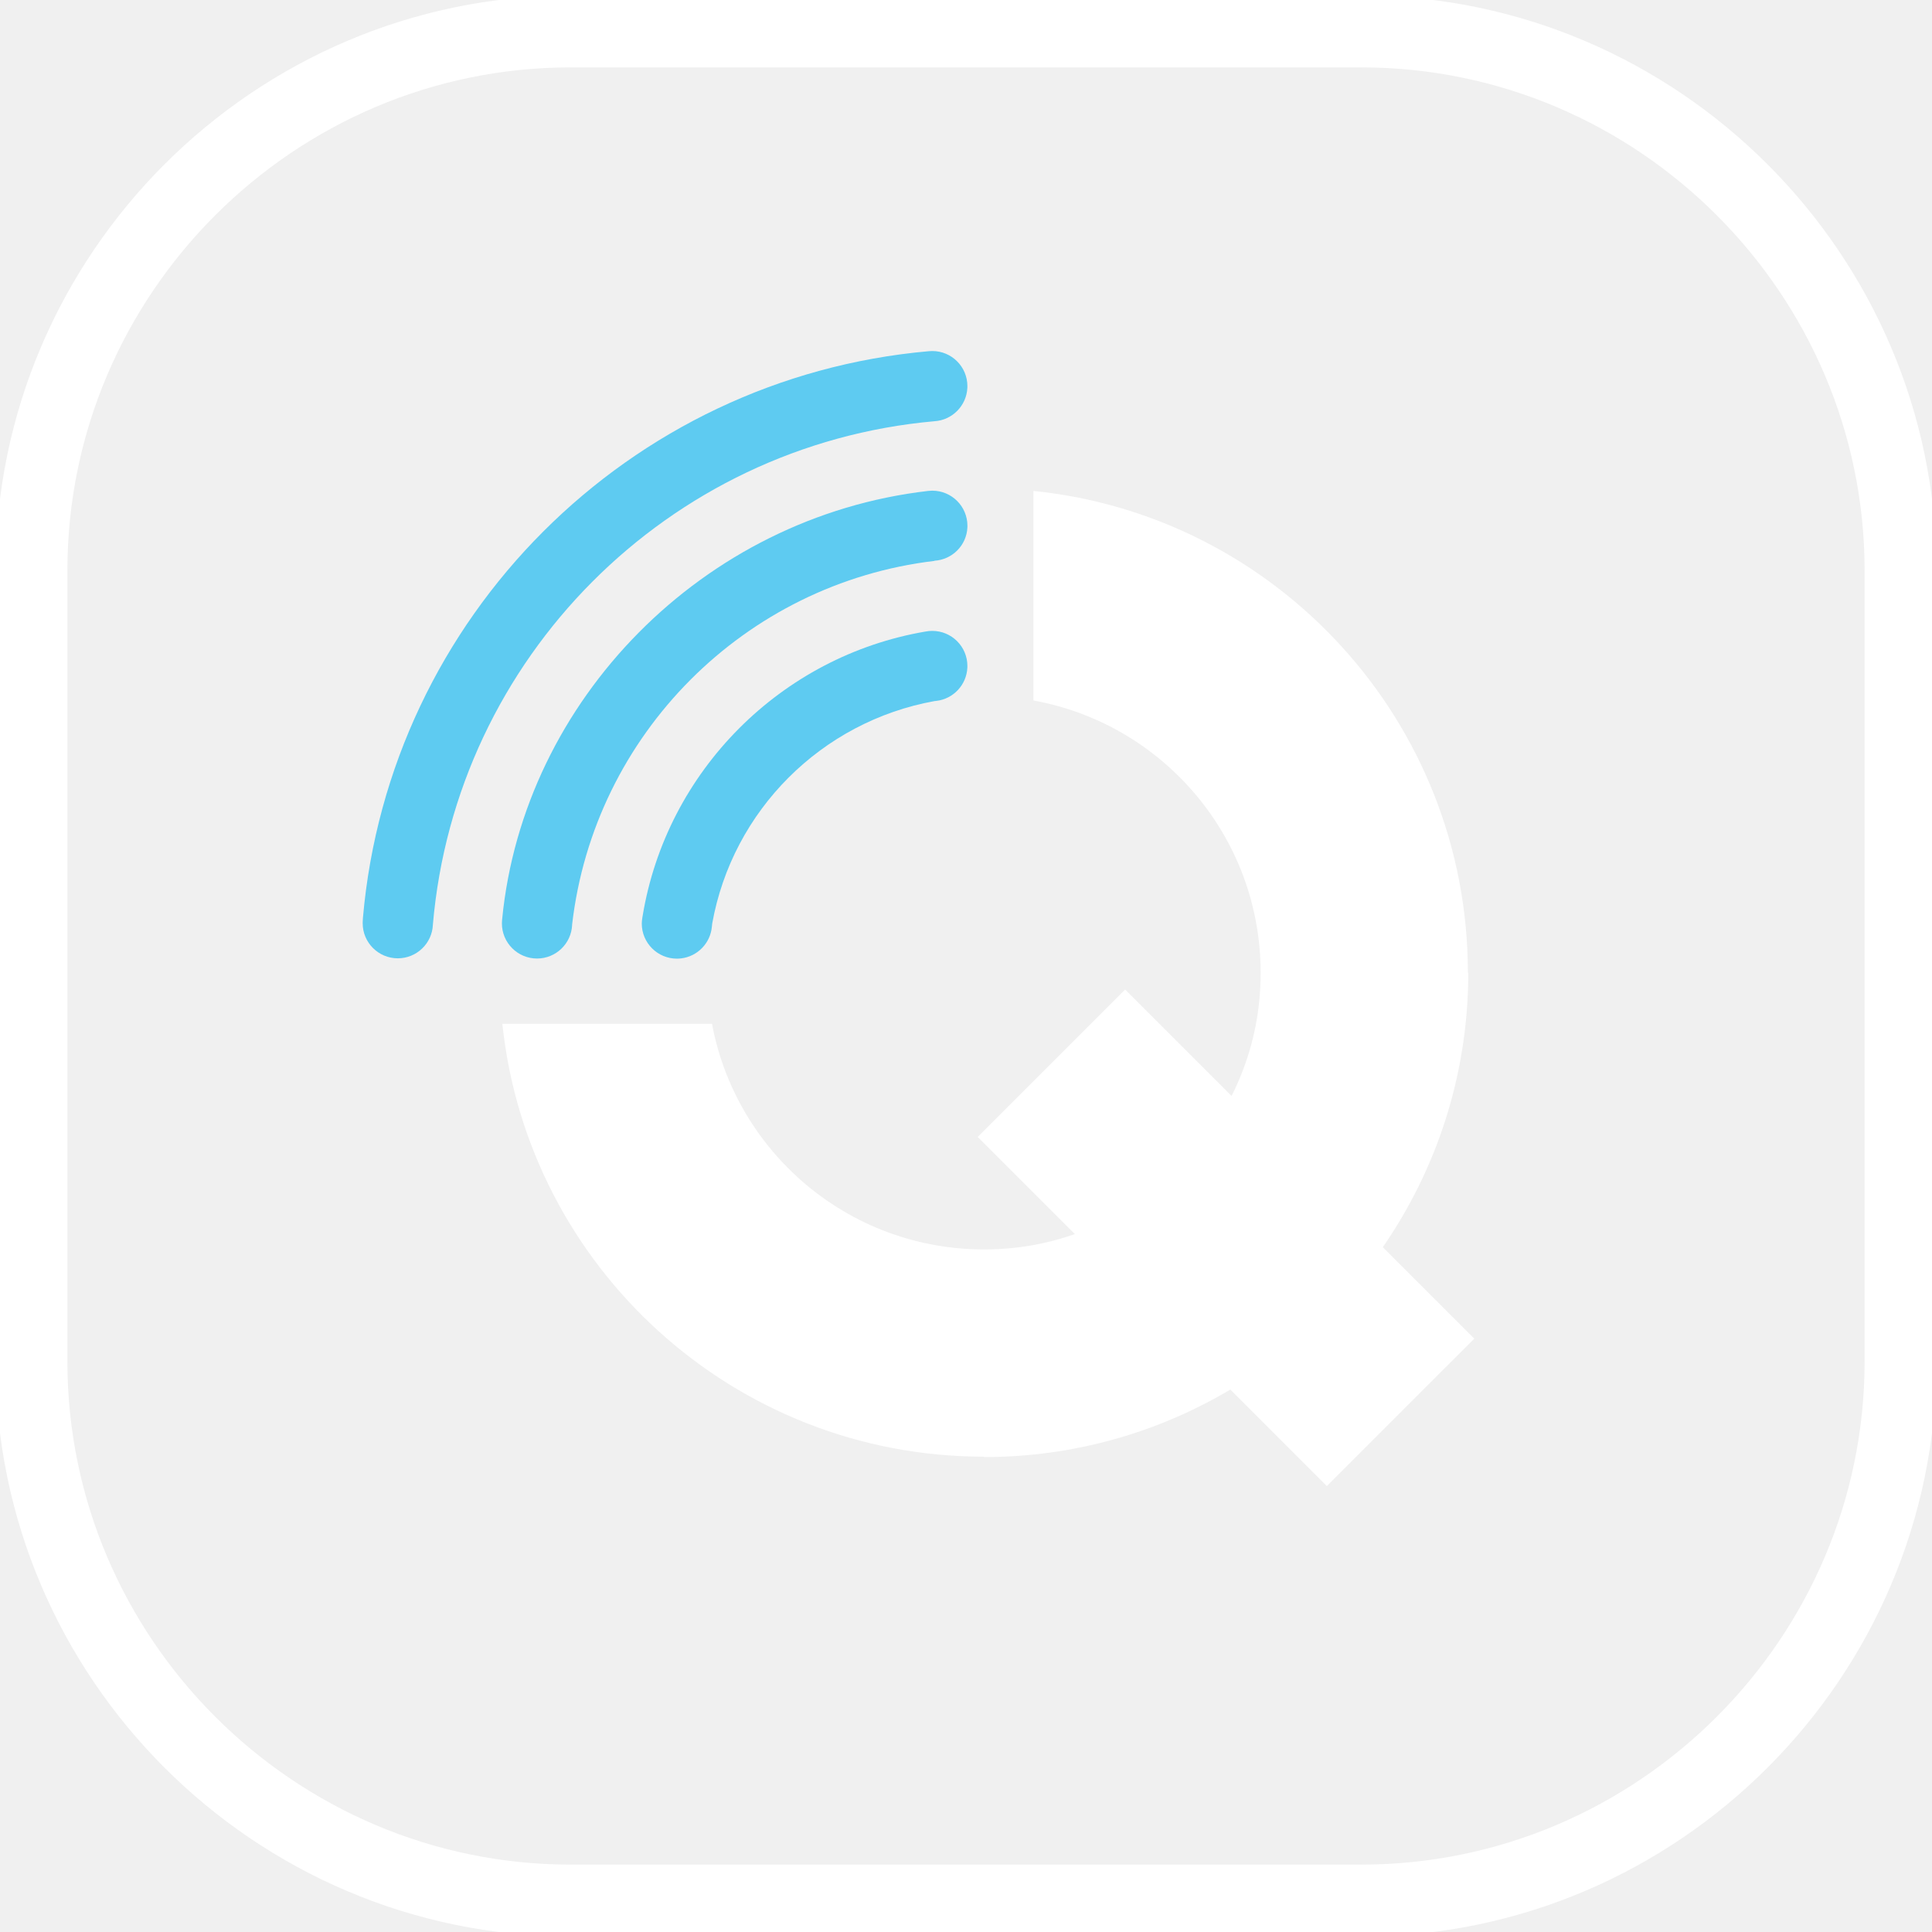
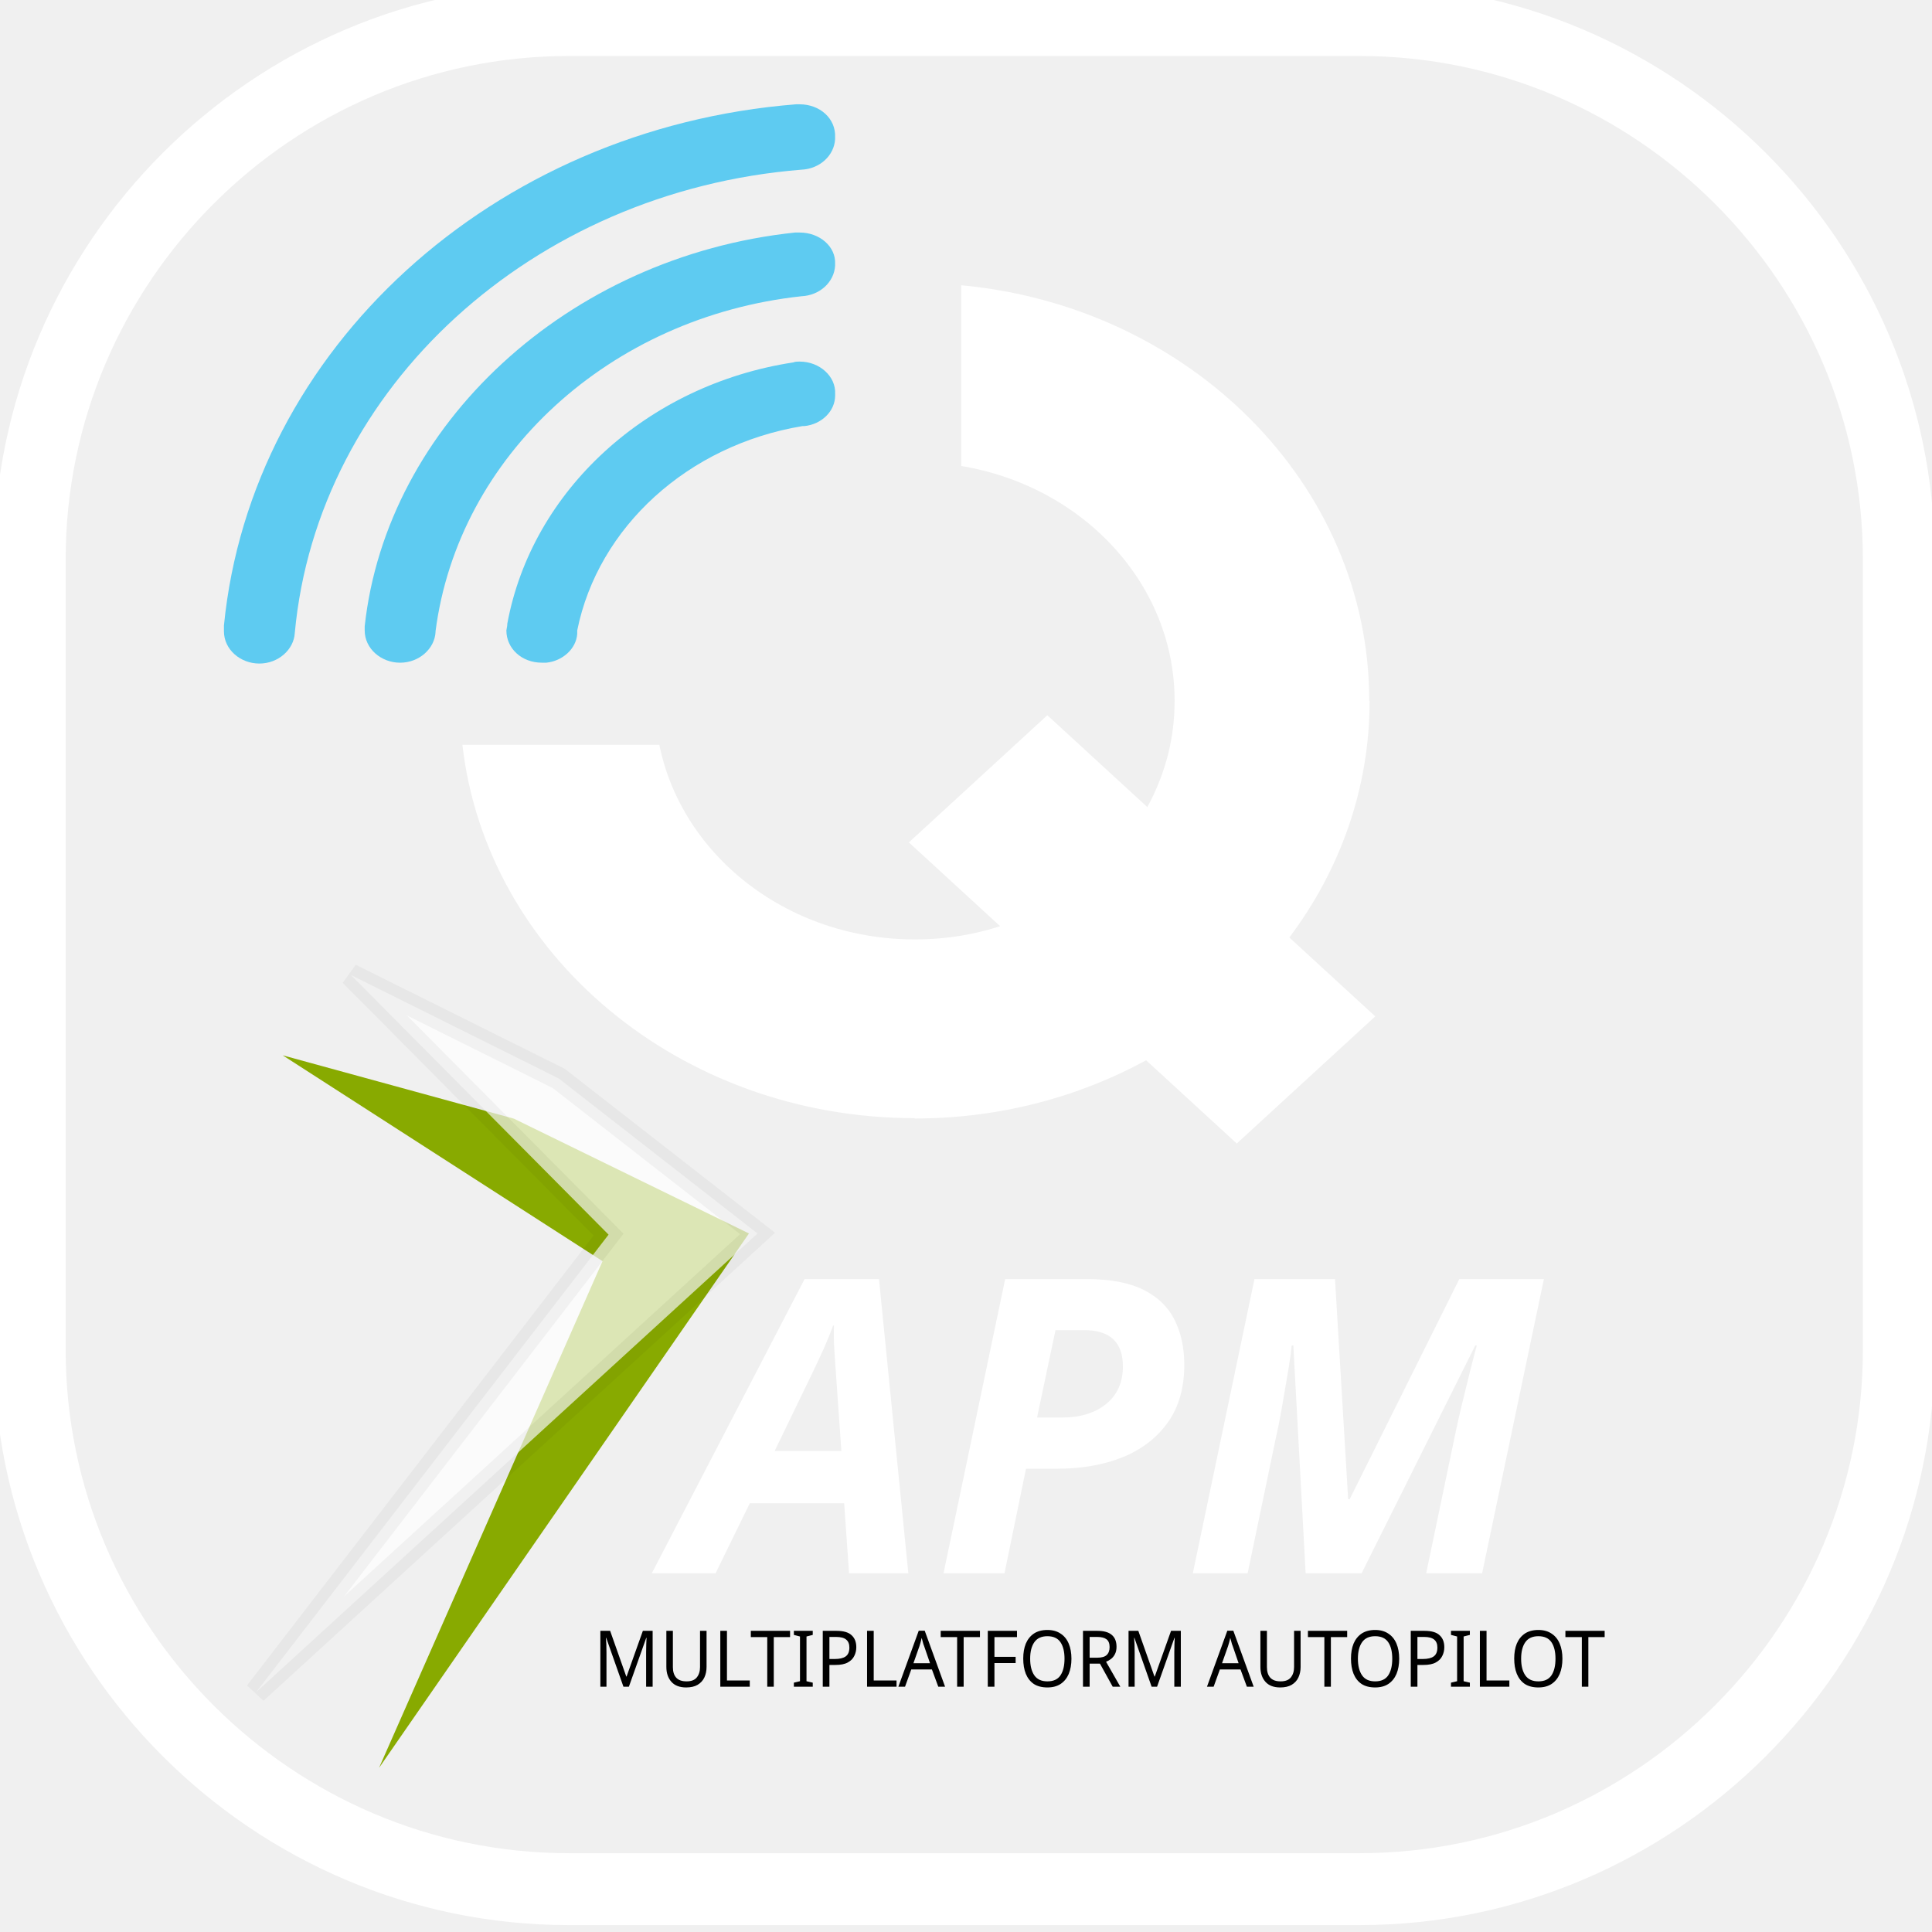
- <svg xmlns="http://www.w3.org/2000/svg" version="1.1" id="Layer_1" x="0px" y="0px" viewBox="0 0 215 215" style="enable-background:new 0 0 215 215;" xml:space="preserve">
-   <style type="text/css">
+ <svg xmlns="http://www.w3.org/2000/svg" version="1.1" id="Layer_1" x="0px" y="0px" width="215" height="215" viewBox="0 0 215 215" xml:space="preserve">
+   <defs id="defs4552" />
+   <style type="text/css" id="style4537">
	.st0{fill:#FFFFFF;}
- 	.st1{fill:#5ECBF1;}
- 	.st2{fill:none;stroke:#FFFFFF;stroke-width:8;stroke-miterlimit:10;}
+ 	.st1{fill:#4B2C6D;stroke:#FFFFFF;stroke-width:3;stroke-miterlimit:10;}
+ 	.st2{fill:#5ECBF1;}
</style>
-   <path class="st0" d="M164.063,148.971l-10.179-10.179c5.993-8.679,9.511-19.197,9.511-30.54h-0.044  c0-27.905-21.19-50.857-48.345-53.617v23.318c15.334,2.768,26.72,16.891,25.137,33.349c-0.364,3.787-1.443,7.384-3.088,10.66  l-11.846-11.846l-16.406,16.406l10.812,10.812c-2.239,0.785-4.59,1.32-7.02,1.557c-16.415,1.601-30.514-9.699-33.36-24.959H55.903  c2.84,27.071,25.752,48.171,53.597,48.171v0.044c10.015,0,19.385-2.745,27.417-7.511l10.74,10.74L164.063,148.971z" />
-   <path class="st1" d="M103.747,39.064c-0.129,0-0.377,0.018-0.385,0.019c-33.409,2.944-60.044,29.582-62.971,63.031  c-0.002,0.023-0.021,0.329-0.022,0.358c-0.001,0.021-0.009,0.19-0.009,0.264c0,2.159,1.75,3.909,3.909,3.909  c2.097,0,3.808-1.651,3.904-3.723c0,0-0.002-0.001-0.002-0.001c2.546-29.719,26.159-53.412,55.822-56.045l0,0  c1.981-0.125,3.565-1.728,3.658-3.717c0.003-0.062,0.004-0.123,0.004-0.186C107.656,40.814,105.906,39.064,103.747,39.064z" />
-   <path class="st1" d="M103.752,54.604c-0.14,0-0.278,0.01-0.414,0.024c-0.002,0-0.056,0.005-0.061,0.006  c-25.063,2.893-45.007,23.272-47.393,47.639c0,0-0.03,0.32-0.03,0.486c0,2.159,1.75,3.909,3.909,3.909  c2.097,0,3.808-1.651,3.904-3.723c0.001-0.021,0.001-0.042,0.001-0.063c2.451-21.156,19.198-37.949,40.325-40.463l0-0.019  c1.982-0.124,3.569-1.709,3.662-3.7c0.003-0.061,0.004-0.123,0.004-0.185C107.66,56.354,105.91,54.604,103.752,54.604z" />
-   <path class="st1" d="M103.747,70.208c-0.247,0-0.494,0.024-0.729,0.068C86.917,73.008,74.167,85.81,71.513,101.94  c-0.009,0.043-0.015,0.086-0.023,0.129c-0.042,0.236-0.071,0.562-0.071,0.704c0,2.159,1.75,3.909,3.909,3.909  c0.155,0,0.308-0.009,0.458-0.027c1.826-0.213,3.268-1.686,3.434-3.526c0.005-0.057,0.031-0.316,0.038-0.357  c2.255-12.578,12.164-22.477,24.735-24.752c0,0,0.142-0.013,0.212-0.022c1.882-0.22,3.356-1.777,3.446-3.697  c0.003-0.062,0.004-0.123,0.004-0.186C107.656,71.958,105.906,70.208,103.747,70.208z" />
-   <g>
-     <path class="st2" d="M211.5,151.5c0,33-27,60-60,60h-88c-33,0-60-27-60-60v-88c0-33,27-60,60-60h88c33,0,60,27,60,60V151.5z" />
+   <g id="g4625" transform="matrix(2.954884,0,0,2.691842,-13.54288,-22.32905)">
+     <g id="g4628">
+       <path style="fill:#5ecbf1" class="st2" d="m 34.7,12.607 c -0.034,0 -0.137,0 -0.137,0 -11.423,0.992 -20.52,10.123 -21.546,21.546 0,0 0,0.103 0,0.137 0,0 0,0.068 0,0.103 0,0.752 0.616,1.334 1.334,1.334 0.718,0 1.3,-0.581 1.334,-1.265 v 0 C 16.54,24.305 24.645,16.199 34.769,15.31 v 0 c 0.684,-0.034 1.231,-0.581 1.265,-1.265 0,-0.034 0,-0.034 0,-0.068 0.034,-0.788 -0.581,-1.37 -1.334,-1.37 z" id="path4543" />
+     </g>
  </g>
+   <path class="st2" d="m 88.992,25.876 c -0.1,0 -0.304,0 -0.405,0 H 88.486 C 63.122,28.547 43.011,47.328 40.585,69.697 c 0,0 0,0.277 0,0.46 0,2.024 1.82,3.591 3.942,3.591 2.122,0 3.841,-1.564 3.942,-3.405 0,0 0,0 0,-0.092 C 50.995,50.736 67.87,35.268 89.195,32.967 v 0 c 2.021,-0.092 3.637,-1.564 3.738,-3.405 0,-0.092 0,-0.092 0,-0.183 0.1,-1.935 -1.717,-3.502 -3.942,-3.502 z" id="path4545" style="fill:#5ecbf1;stroke-width:2.82" />
+   <path class="st2" d="m 88.992,40.237 c -0.201,0 -0.505,0 -0.706,0.092 C 72.016,42.814 59.18,54.598 56.452,69.42 v 0.092 c 0,0.183 -0.1,0.552 -0.1,0.643 0,2.024 1.717,3.591 3.942,3.591 0.201,0 0.304,0 0.505,0 1.82,-0.183 3.336,-1.564 3.437,-3.222 0,-0.092 0,-0.277 0,-0.369 2.325,-11.508 12.328,-20.622 25.063,-22.738 0,0 0.1,0 0.201,0 1.921,-0.183 3.437,-1.658 3.437,-3.405 0,-0.092 0,-0.092 0,-0.183 0.098,-1.933 -1.72,-3.591 -3.945,-3.591 z" id="path4547" style="fill:#5ecbf1;stroke-width:2.82" />
+   <g id="layer1" style="display:inline" transform="translate(0,143)">
+     <path style="display:inline;opacity:1;fill:#88aa00;stroke:#000000;stroke-width:2.511px;stroke-linecap:butt;stroke-linejoin:miter;stroke-opacity:0" d="m 31.462,-25.559 25.728,7.048 26.156,12.775 L 42.181,53.733 67.051,-2.652 Z" id="path4567" />
+   </g>
+   <g id="layer2" style="display:inline;opacity:0.71" transform="translate(0,143)">
+     <path style="display:inline;opacity:1;fill:#ffffff;stroke:#000000;stroke-width:2.511px;stroke-linecap:butt;stroke-linejoin:miter;stroke-opacity:0.057;fill-opacity:1" d="M 39.031,-34.513 62.185,-22.983 84.303,-5.736 28.48,45.334 67.724,-5.606 Z" id="path4567-5" />
+   </g>
+   <text xml:space="preserve" style="font-style:normal;font-variant:normal;font-weight:normal;font-stretch:normal;font-size:40px;line-height:1.25;font-family:'Siemens Sans Black';-inkscape-font-specification:'Siemens Sans Black, ';letter-spacing:0px;word-spacing:0px;fill:#000000;fill-opacity:1;stroke:none" x="-83.25" y="202.019" id="text4610">
+     <tspan id="tspan4608" x="-83.25" y="237.41" />
+   </text>
+   <text xml:space="preserve" style="font-style:italic;font-variant:normal;font-weight:bold;font-stretch:normal;font-size:45.668px;line-height:1.25;font-family:sans-serif;-inkscape-font-specification:'sans-serif Bold Italic';letter-spacing:0px;word-spacing:0px;fill:#ffffff;fill-opacity:1;stroke:none;stroke-width:1.142" x="75.571" y="174.356" id="text4618" transform="scale(0.9958225,1.004195)">
+     <tspan id="tspan4616" x="75.571" y="174.356" style="fill:#ffffff;fill-opacity:1;stroke-width:1.142">APM</tspan>
+   </text>
+   <text xml:space="preserve" style="font-style:normal;font-weight:normal;font-size:8.426px;line-height:1.25;font-family:sans-serif;letter-spacing:0px;word-spacing:0px;fill:#000000;fill-opacity:1;stroke:none;stroke-width:1.053" x="68.266" y="181.541" id="text4622" transform="scale(0.9671705,1.033944)">
+     <tspan id="tspan4620" x="68.266" y="181.541" style="stroke-width:1.053">MULTIPLATFORM AUTOPILOT</tspan>
+   </text>
+   <path class="st0" d="m 153.042,113.106 -9.56,-8.779 c 5.629,-7.485 8.933,-16.557 8.933,-26.34 h -0.041 c 0,-24.067 -19.901,-43.862 -45.405,-46.243 V 51.856 c 14.402,2.387 25.095,14.568 23.608,28.762 -0.342,3.266 -1.355,6.368 -2.9,9.194 l -11.126,-10.217 -15.408,14.15 10.155,9.325 c -2.103,0.677 -4.311,1.138 -6.593,1.343 C 89.286,105.794 76.045,96.048 73.372,82.886 H 51.458 c 2.667,23.348 24.186,41.546 50.338,41.546 v 0.038 c 9.406,0 18.206,-2.367 25.75,-6.478 l 10.087,9.263 z" id="path3796-1" style="fill:#ffffff;fill-opacity:1;stroke-width:0.9" />
+   <path class="st2" d="m 211.308,150.231 c 0,33 -27,60 -60,60 H 63.308 c -33,0 -60,-27 -60,-60 V 62.231 c 0,-33 27,-60 60,-60 h 88 c 33,0 60,27 60,60 z" id="path12" style="fill:none;stroke:#ffffff;stroke-width:8;stroke-miterlimit:10" />
</svg>
